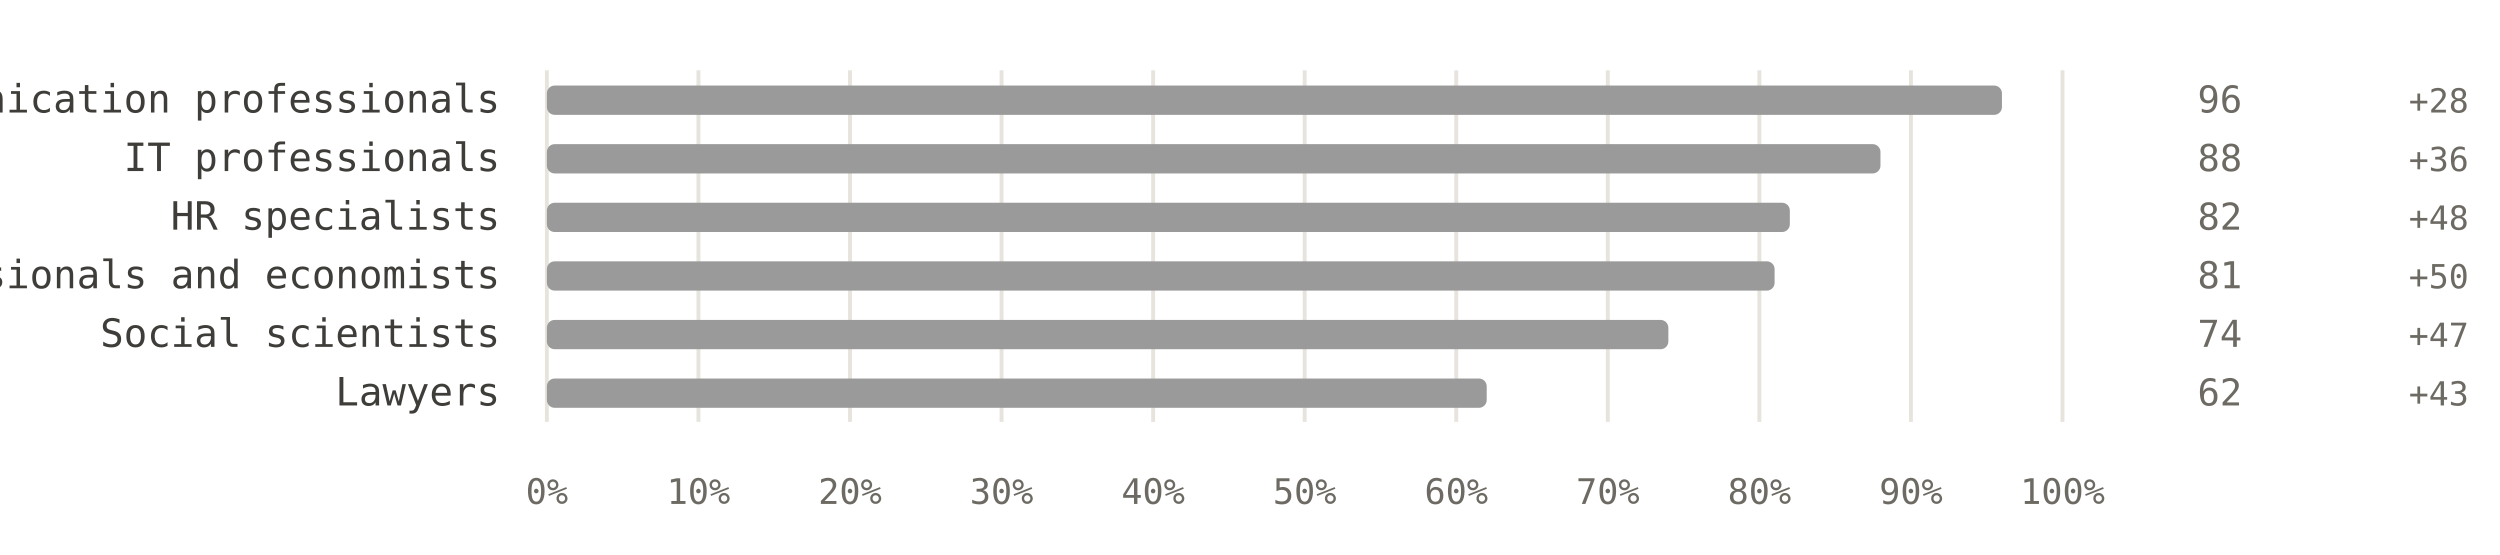
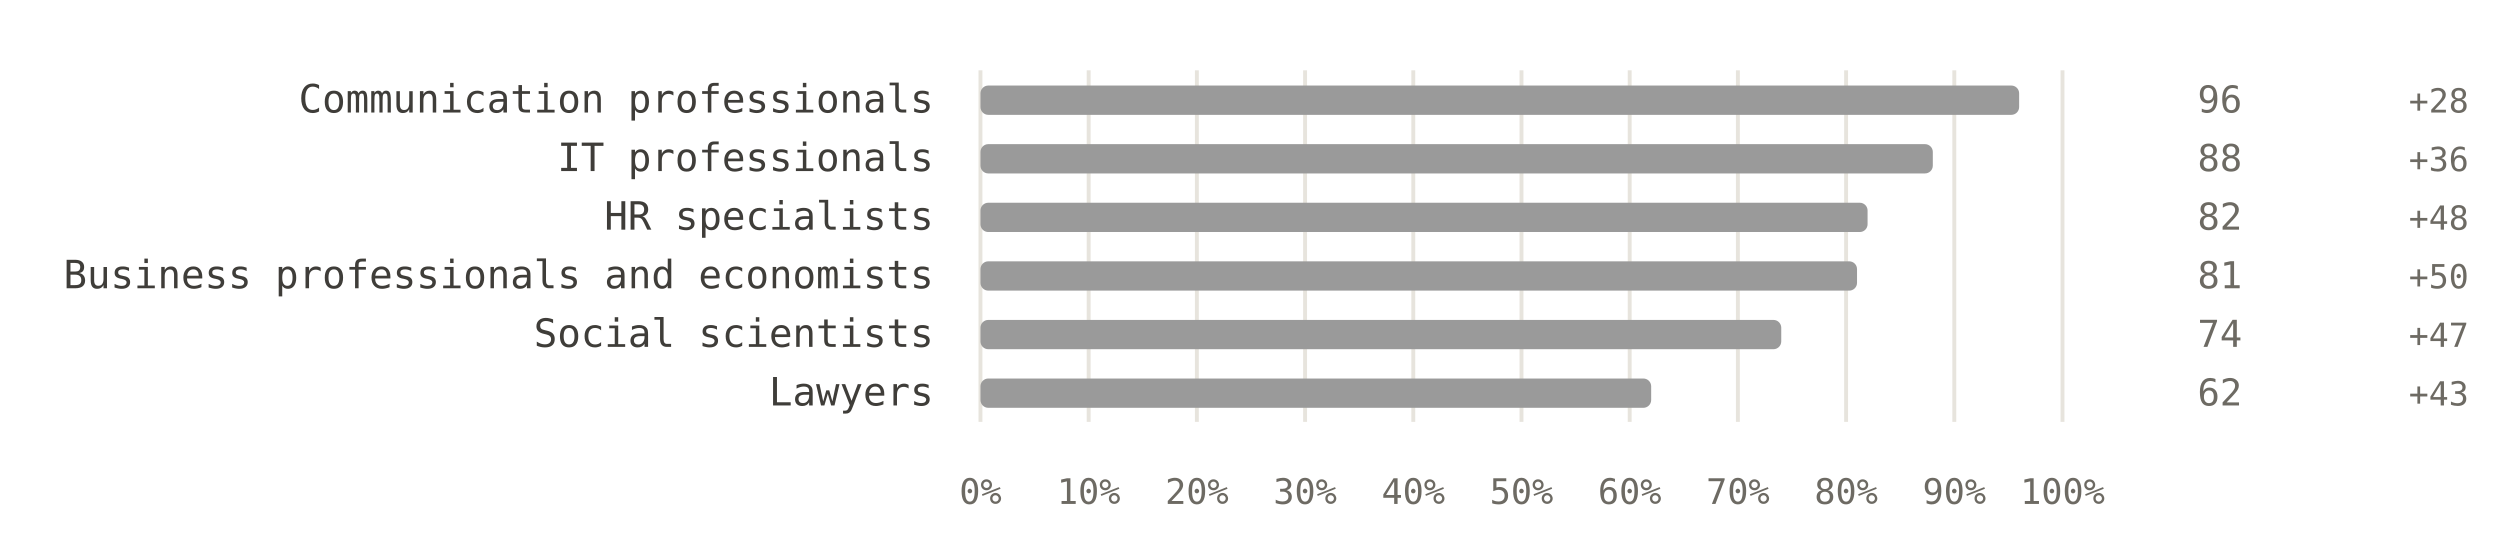
- <svg xmlns="http://www.w3.org/2000/svg" class="rankchart barplot" viewBox="0 0 640 142" role="img" aria-label="Ranked bar chart of firms using AI by country, 6 countries, Sweden highlighted">
+ <svg xmlns="http://www.w3.org/2000/svg" class="rankchart barplot" viewBox="0 0 640 142" role="img" aria-label="Ranked bar chart, 6 professions, latest value with change since the previous wave">
  <style>.rankchart{font-family:ui-monospace,Menlo,monospace}svg{background:#ffffff}.grid,.rowguide{stroke:#e7e4dd}.rowguide{opacity:.6}.meanline{stroke:#8a8a8a;stroke-dasharray:3 3}.meanlab,.tick{fill:#6d6a63;font-size:9px}.dname{fill:#3f3d39;font-size:10px}.dname.se{fill:#0072b2;font-weight:700}.dot{fill:#9a9a9a}.dot.se{fill:#0072b2}.bar{fill:#9a9a9a}.bar.se{fill:#0072b2}.dval{fill:#6d6a63;font-size:9.5px}.dval.se{fill:#0072b2;font-weight:700}.ddelta{fill:#6d6a63;font-size:8.5px}.trendarea{fill:#0072b2;opacity:.08}.trendline,.trenddash{fill:none;stroke:#0072b2;stroke-width:2}.trenddash{stroke-dasharray:4 3}.trenddot{fill:#0072b2}.trendval{fill:#0072b2;font-size:11px;font-weight:700}.sqband{fill:#0072b2;opacity:.10}.sqlo{fill:none;stroke:#9a9a9a;stroke-width:2}.sqhi{fill:none;stroke:#0072b2;stroke-width:2.6}.sqdot.lo{fill:#9a9a9a}.sqdot.hi{fill:#0072b2}.sqval{font-size:11px;font-weight:700}.sqval.lo{fill:#9a9a9a}.sqval.hi{fill:#0072b2}.dumb{display:block}.dbtrack{stroke:#d9d5cd;stroke-width:3}.dblo{fill:#9a9a9a}.dbhi{fill:#0072b2}</style>
-   <line class="grid" x1="140.0" y1="18" x2="140.0" y2="108" />
-   <text class="tick" x="140.0" y="129" text-anchor="middle">0%</text>
-   <line class="grid" x1="178.8" y1="18" x2="178.8" y2="108" />
-   <text class="tick" x="178.8" y="129" text-anchor="middle">10%</text>
-   <line class="grid" x1="217.6" y1="18" x2="217.6" y2="108" />
-   <text class="tick" x="217.6" y="129" text-anchor="middle">20%</text>
-   <line class="grid" x1="256.4" y1="18" x2="256.4" y2="108" />
-   <text class="tick" x="256.4" y="129" text-anchor="middle">30%</text>
-   <line class="grid" x1="295.2" y1="18" x2="295.2" y2="108" />
-   <text class="tick" x="295.2" y="129" text-anchor="middle">40%</text>
-   <line class="grid" x1="334.0" y1="18" x2="334.0" y2="108" />
-   <text class="tick" x="334.0" y="129" text-anchor="middle">50%</text>
-   <line class="grid" x1="372.8" y1="18" x2="372.8" y2="108" />
-   <text class="tick" x="372.8" y="129" text-anchor="middle">60%</text>
-   <line class="grid" x1="411.6" y1="18" x2="411.6" y2="108" />
-   <text class="tick" x="411.6" y="129" text-anchor="middle">70%</text>
-   <line class="grid" x1="450.4" y1="18" x2="450.4" y2="108" />
-   <text class="tick" x="450.4" y="129" text-anchor="middle">80%</text>
-   <line class="grid" x1="489.2" y1="18" x2="489.2" y2="108" />
-   <text class="tick" x="489.2" y="129" text-anchor="middle">90%</text>
+   <line class="grid" x1="251.0" y1="18" x2="251.0" y2="108" />
+   <text class="tick" x="251.0" y="129" text-anchor="middle">0%</text>
+   <line class="grid" x1="278.7" y1="18" x2="278.7" y2="108" />
+   <text class="tick" x="278.7" y="129" text-anchor="middle">10%</text>
+   <line class="grid" x1="306.4" y1="18" x2="306.4" y2="108" />
+   <text class="tick" x="306.4" y="129" text-anchor="middle">20%</text>
+   <line class="grid" x1="334.1" y1="18" x2="334.1" y2="108" />
+   <text class="tick" x="334.1" y="129" text-anchor="middle">30%</text>
+   <line class="grid" x1="361.8" y1="18" x2="361.8" y2="108" />
+   <text class="tick" x="361.8" y="129" text-anchor="middle">40%</text>
+   <line class="grid" x1="389.5" y1="18" x2="389.5" y2="108" />
+   <text class="tick" x="389.5" y="129" text-anchor="middle">50%</text>
+   <line class="grid" x1="417.2" y1="18" x2="417.2" y2="108" />
+   <text class="tick" x="417.2" y="129" text-anchor="middle">60%</text>
+   <line class="grid" x1="444.9" y1="18" x2="444.9" y2="108" />
+   <text class="tick" x="444.9" y="129" text-anchor="middle">70%</text>
+   <line class="grid" x1="472.6" y1="18" x2="472.6" y2="108" />
+   <text class="tick" x="472.6" y="129" text-anchor="middle">80%</text>
+   <line class="grid" x1="500.3" y1="18" x2="500.3" y2="108" />
+   <text class="tick" x="500.3" y="129" text-anchor="middle">90%</text>
  <line class="grid" x1="528.0" y1="18" x2="528.0" y2="108" />
  <text class="tick" x="528.0" y="129" text-anchor="middle">100%</text>
-   <text class="dname" x="128" y="28.8" text-anchor="end">Communication professionals</text>
-   <rect class="bar" x="140" y="21.9" width="372.5" height="7.5" rx="2" />
+   <text class="dname" x="239" y="28.8" text-anchor="end">Communication professionals</text>
+   <rect class="bar" x="251" y="21.9" width="265.9" height="7.5" rx="2" />
  <text class="dval" x="574" y="28.8" text-anchor="end">96</text>
  <text class="ddelta" x="632" y="28.8" text-anchor="end">+28</text>
-   <text class="dname" x="128" y="43.8" text-anchor="end">IT professionals</text>
-   <rect class="bar" x="140" y="36.9" width="341.4" height="7.5" rx="2" />
+   <text class="dname" x="239" y="43.8" text-anchor="end">IT professionals</text>
+   <rect class="bar" x="251" y="36.9" width="243.8" height="7.5" rx="2" />
  <text class="dval" x="574" y="43.8" text-anchor="end">88</text>
  <text class="ddelta" x="632" y="43.8" text-anchor="end">+36</text>
-   <text class="dname" x="128" y="58.8" text-anchor="end">HR specialists</text>
-   <rect class="bar" x="140" y="51.9" width="318.2" height="7.5" rx="2" />
+   <text class="dname" x="239" y="58.8" text-anchor="end">HR specialists</text>
+   <rect class="bar" x="251" y="51.9" width="227.1" height="7.5" rx="2" />
  <text class="dval" x="574" y="58.8" text-anchor="end">82</text>
  <text class="ddelta" x="632" y="58.8" text-anchor="end">+48</text>
-   <text class="dname" x="128" y="73.8" text-anchor="end">Business professionals and economists</text>
-   <rect class="bar" x="140" y="66.9" width="314.3" height="7.5" rx="2" />
+   <text class="dname" x="239" y="73.8" text-anchor="end">Business professionals and economists</text>
+   <rect class="bar" x="251" y="66.9" width="224.4" height="7.5" rx="2" />
  <text class="dval" x="574" y="73.8" text-anchor="end">81</text>
  <text class="ddelta" x="632" y="73.8" text-anchor="end">+50</text>
-   <text class="dname" x="128" y="88.8" text-anchor="end">Social scientists</text>
-   <rect class="bar" x="140" y="81.9" width="287.1" height="7.5" rx="2" />
+   <text class="dname" x="239" y="88.8" text-anchor="end">Social scientists</text>
+   <rect class="bar" x="251" y="81.9" width="205.0" height="7.5" rx="2" />
  <text class="dval" x="574" y="88.8" text-anchor="end">74</text>
  <text class="ddelta" x="632" y="88.8" text-anchor="end">+47</text>
-   <text class="dname" x="128" y="103.8" text-anchor="end">Lawyers</text>
-   <rect class="bar" x="140" y="96.9" width="240.6" height="7.5" rx="2" />
+   <text class="dname" x="239" y="103.8" text-anchor="end">Lawyers</text>
+   <rect class="bar" x="251" y="96.9" width="171.7" height="7.5" rx="2" />
  <text class="dval" x="574" y="103.8" text-anchor="end">62</text>
  <text class="ddelta" x="632" y="103.8" text-anchor="end">+43</text>
</svg>
